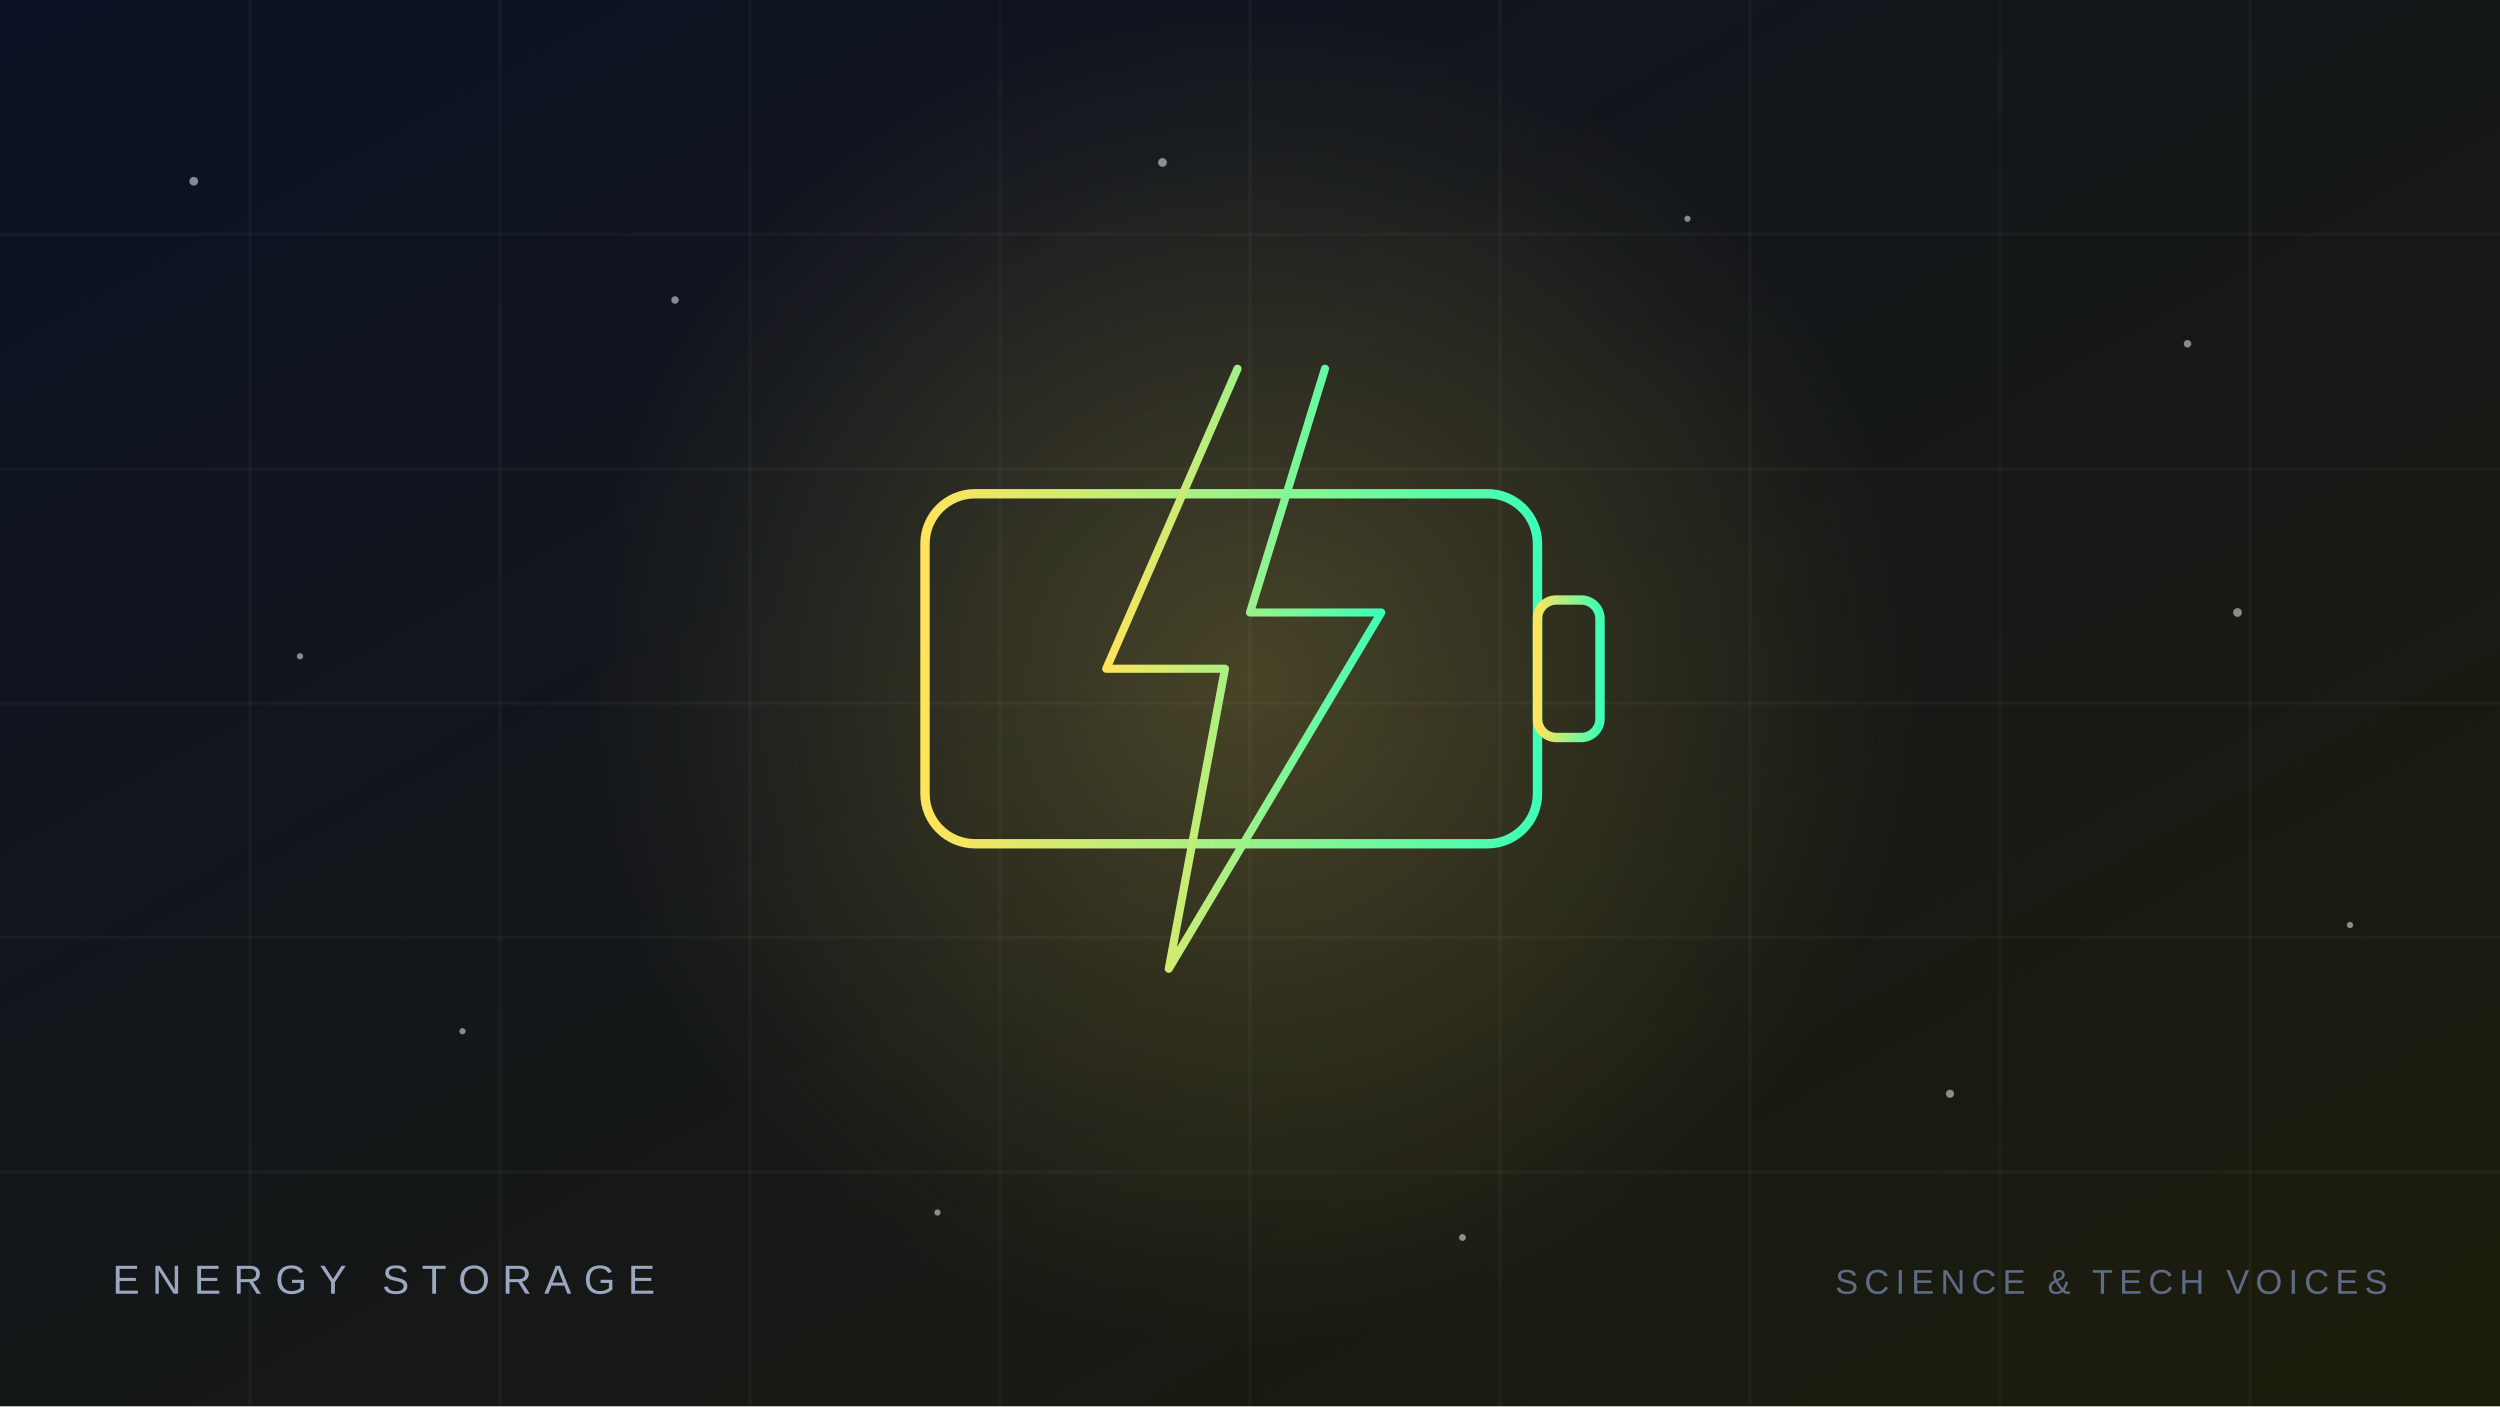
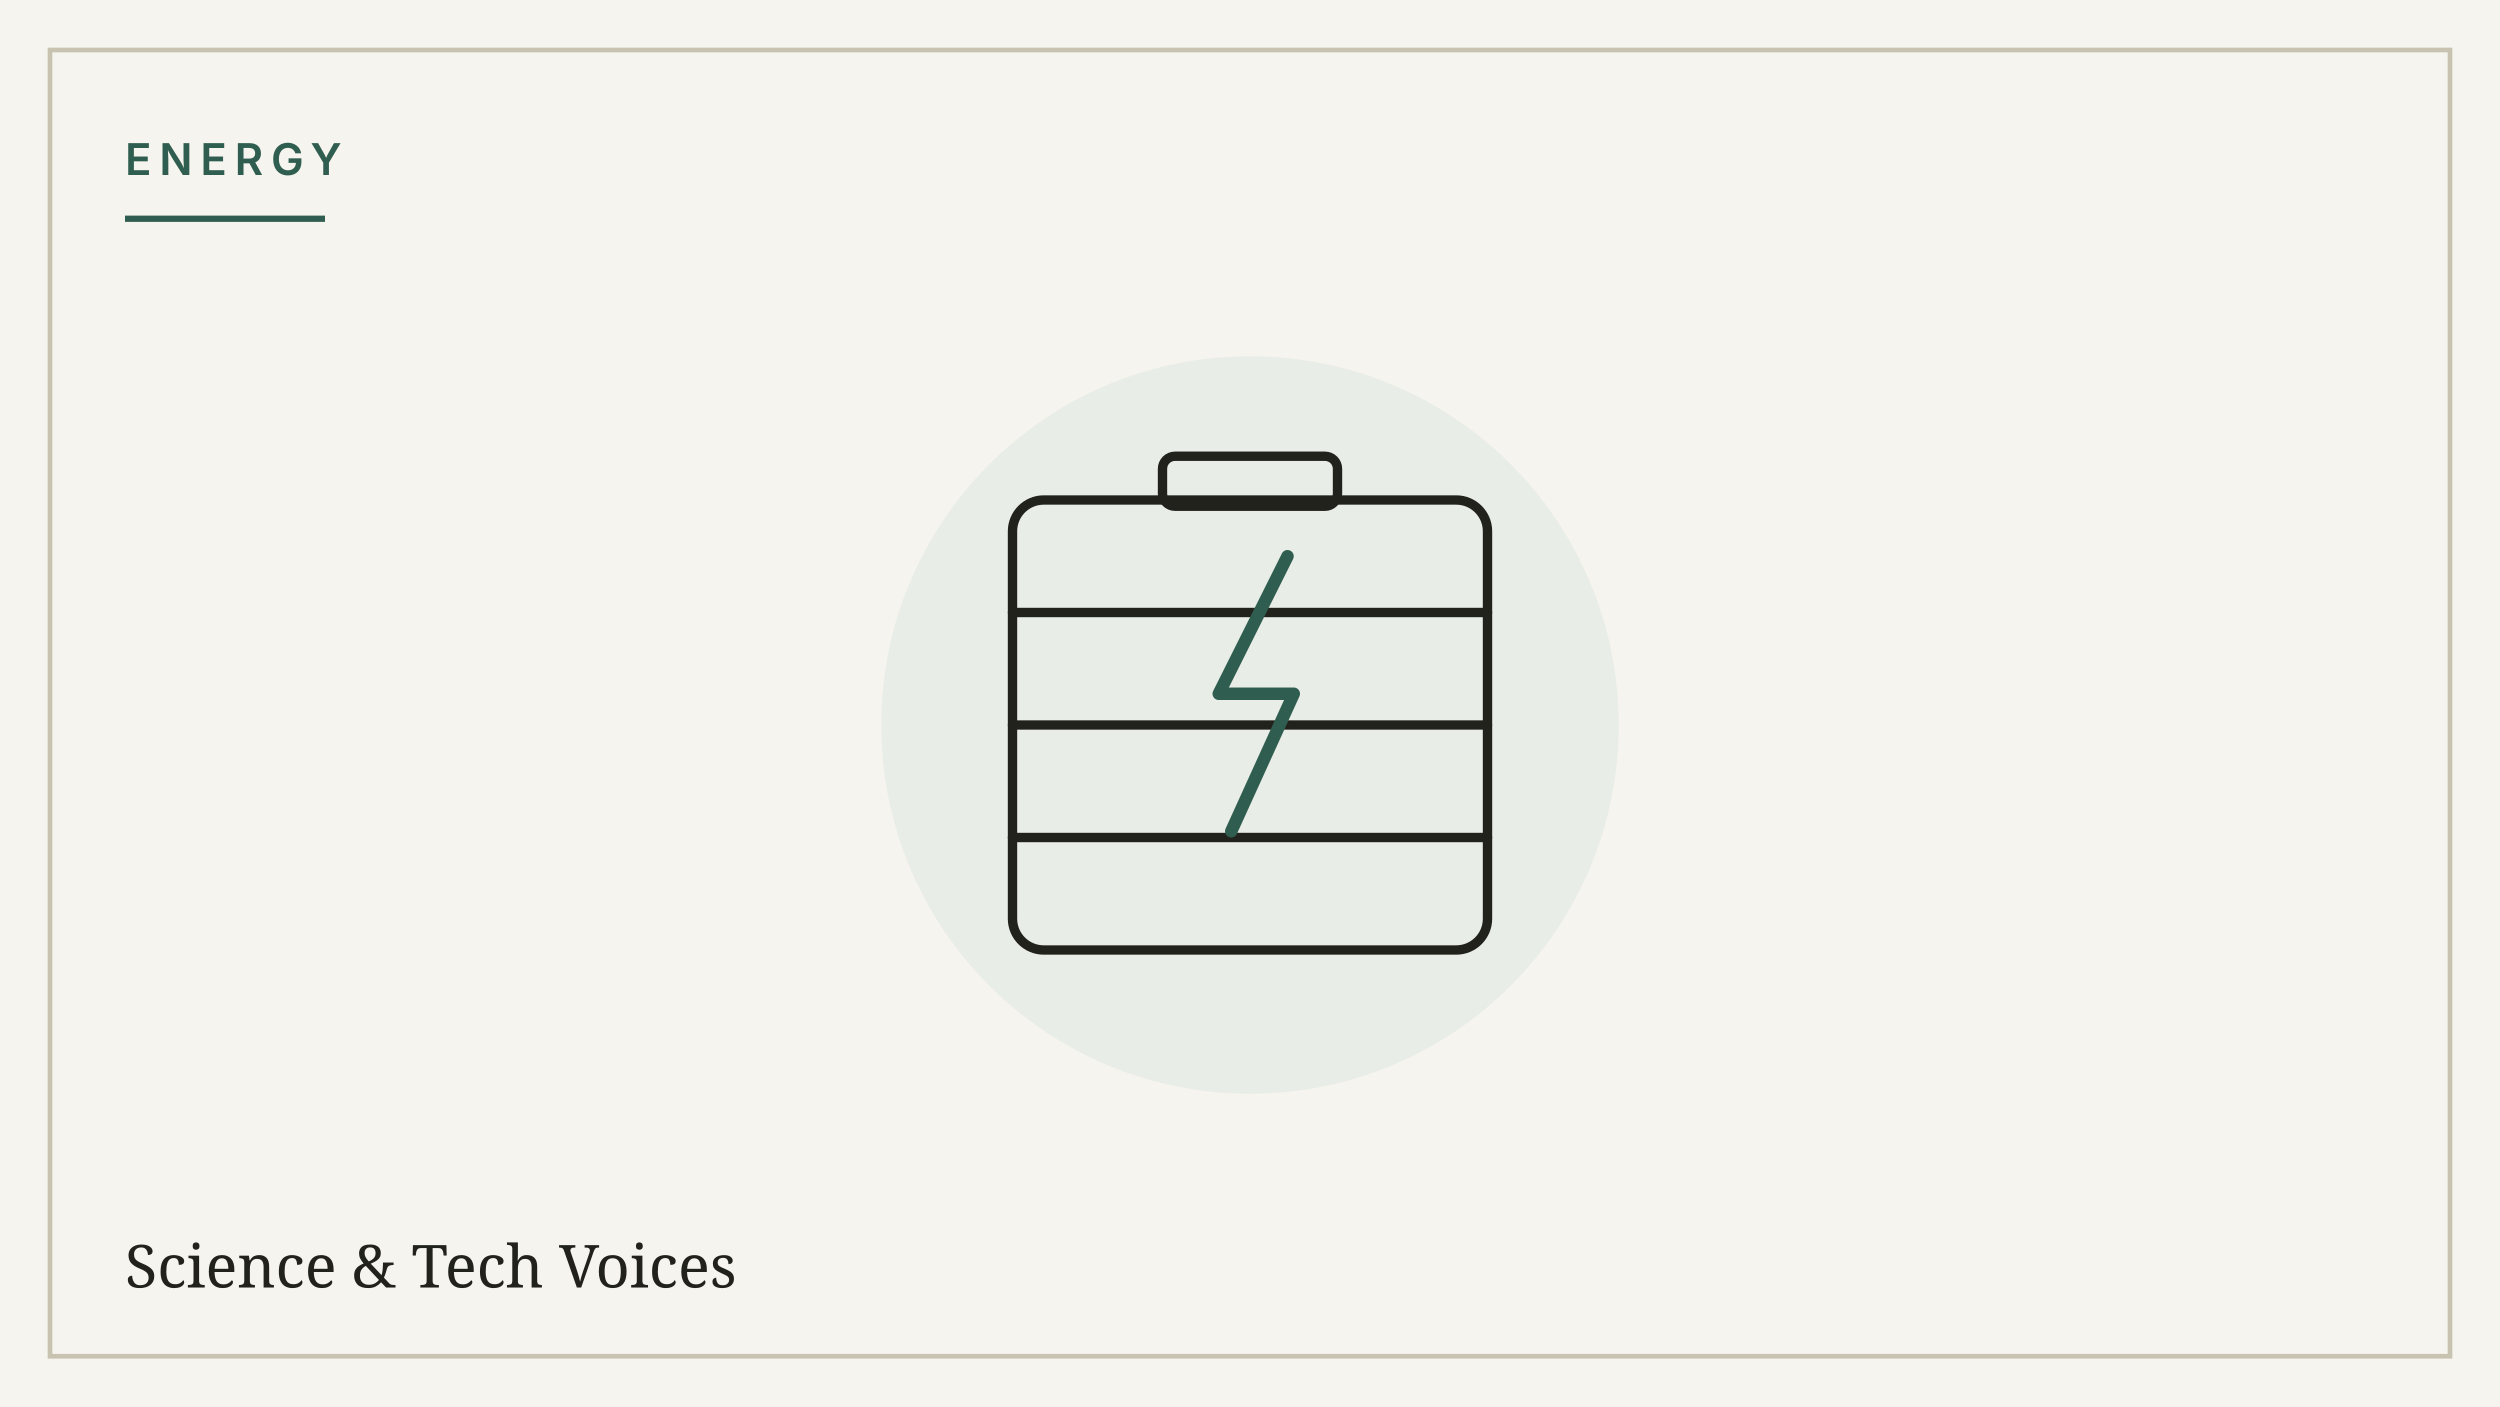
<svg xmlns="http://www.w3.org/2000/svg" viewBox="0 0 800 450" role="img" aria-label="Solid-State Batteries: The Quiet Revolution in Energy Storage">
-   <defs>
-     <linearGradient id="bg" x1="0" y1="0" x2="1" y2="1">
-       <stop offset="0" stop-color="#0b1124" />
-       <stop offset="1" stop-color="#1d1d0c" />
-     </linearGradient>
-     <linearGradient id="ac" x1="0" y1="0" x2="1" y2="0">
-       <stop offset="0" stop-color="#ffe45c" />
-       <stop offset="1" stop-color="#3dffb5" />
-     </linearGradient>
-     <radialGradient id="glow" cx="0.5" cy="0.5" r="0.5">
-       <stop offset="0" stop-color="#ffe45c" stop-opacity="0.22" />
-       <stop offset="1" stop-color="#ffe45c" stop-opacity="0" />
-     </radialGradient>
-   </defs>
-   <rect width="800" height="450" fill="url(#bg)" />
-   <g stroke="#ffffff" stroke-opacity="0.035" stroke-width="1">
-     <line x1="80" y1="0" x2="80" y2="450" />
-     <line x1="160" y1="0" x2="160" y2="450" />
-     <line x1="240" y1="0" x2="240" y2="450" />
-     <line x1="320" y1="0" x2="320" y2="450" />
-     <line x1="400" y1="0" x2="400" y2="450" />
-     <line x1="480" y1="0" x2="480" y2="450" />
-     <line x1="560" y1="0" x2="560" y2="450" />
-     <line x1="640" y1="0" x2="640" y2="450" />
-     <line x1="720" y1="0" x2="720" y2="450" />
-     <line x1="0" y1="75" x2="800" y2="75" />
-     <line x1="0" y1="150" x2="800" y2="150" />
-     <line x1="0" y1="225" x2="800" y2="225" />
-     <line x1="0" y1="300" x2="800" y2="300" />
-     <line x1="0" y1="375" x2="800" y2="375" />
+   <rect width="800" height="450" fill="#f6f4ee" />
+   <rect x="16" y="16" width="768" height="418" fill="none" stroke="#c8c2b1" stroke-width="1.5" />
+   <text x="40" y="56" font-family="Inter, Segoe UI, sans-serif" font-size="14" letter-spacing="2.5" font-weight="600" fill="#2f5d4f">ENERGY</text>
+   <line x1="40" y1="70" x2="104" y2="70" stroke="#2f5d4f" stroke-width="2" />
+   <text x="40" y="412" font-family="Spectral, Georgia, serif" font-size="19" fill="#22221d">Science &amp; Tech Voices</text>
+   <circle cx="400" cy="232" r="118" fill="#e9ede7" />
+   <g stroke="#22221d" stroke-width="3" stroke-linecap="round" stroke-linejoin="round" fill="none">
+     <rect x="324" y="160" width="152" height="144" rx="10" />
+     <rect x="372" y="146" width="56" height="16" rx="4" />
+     <line x1="324" y1="196" x2="476" y2="196" />
+     <line x1="324" y1="232" x2="476" y2="232" />
+     <line x1="324" y1="268" x2="476" y2="268" />
  </g>
-   <g>
-     <circle cx="62" cy="58" r="1.4" fill="#ffffff" opacity="0.5" />
-     <circle cx="148" cy="330" r="1.0" fill="#ffffff" opacity="0.5" />
-     <circle cx="216" cy="96" r="1.2" fill="#ffffff" opacity="0.5" />
-     <circle cx="300" cy="388" r="1.0" fill="#ffffff" opacity="0.5" />
-     <circle cx="372" cy="52" r="1.4" fill="#ffffff" opacity="0.5" />
-     <circle cx="468" cy="396" r="1.1" fill="#ffffff" opacity="0.5" />
-     <circle cx="540" cy="70" r="1.0" fill="#ffffff" opacity="0.5" />
-     <circle cx="624" cy="350" r="1.3" fill="#ffffff" opacity="0.5" />
-     <circle cx="700" cy="110" r="1.2" fill="#ffffff" opacity="0.5" />
-     <circle cx="752" cy="296" r="1.0" fill="#ffffff" opacity="0.5" />
-     <circle cx="96" cy="210" r="1.0" fill="#ffffff" opacity="0.5" />
-     <circle cx="716" cy="196" r="1.4" fill="#ffffff" opacity="0.5" />
-   </g>
-   <circle cx="400" cy="218" r="215" fill="url(#glow)" />
-   <g stroke="url(#ac)" fill="none" stroke-width="3" stroke-linecap="round" stroke-linejoin="round">
-     <rect x="296" y="158" width="196" height="112" rx="16" />
-     <rect x="492" y="192" width="20" height="44" rx="6" />
-     <polyline points="402,118 360,214 398,214 380,310 448,196 406,196 430,118" stroke-width="2.6" transform="translate(-6,0)" />
-     <line x1="330" y1="186" x2="330" y2="242" stroke-width="6" opacity="0.85" />
-     <line x1="356" y1="186" x2="356" y2="242" stroke-width="6" opacity="0.55" />
-     <line x1="382" y1="186" x2="382" y2="242" stroke-width="6" opacity="0.3" />
-   </g>
-   <text x="36" y="414" font-family="Arial, Helvetica, sans-serif" font-size="13" letter-spacing="4" fill="#9aa7c0">ENERGY STORAGE</text>
-   <text x="764" y="414" text-anchor="end" font-family="Arial, Helvetica, sans-serif" font-size="11" letter-spacing="2" fill="#5d6b85">SCIENCE &amp; TECH VOICES</text>
+   <path stroke="#2f5d4f" stroke-width="4" stroke-linecap="round" stroke-linejoin="round" fill="none" d="M412 178 l-22 44 24 0 -20 44" />
</svg>
